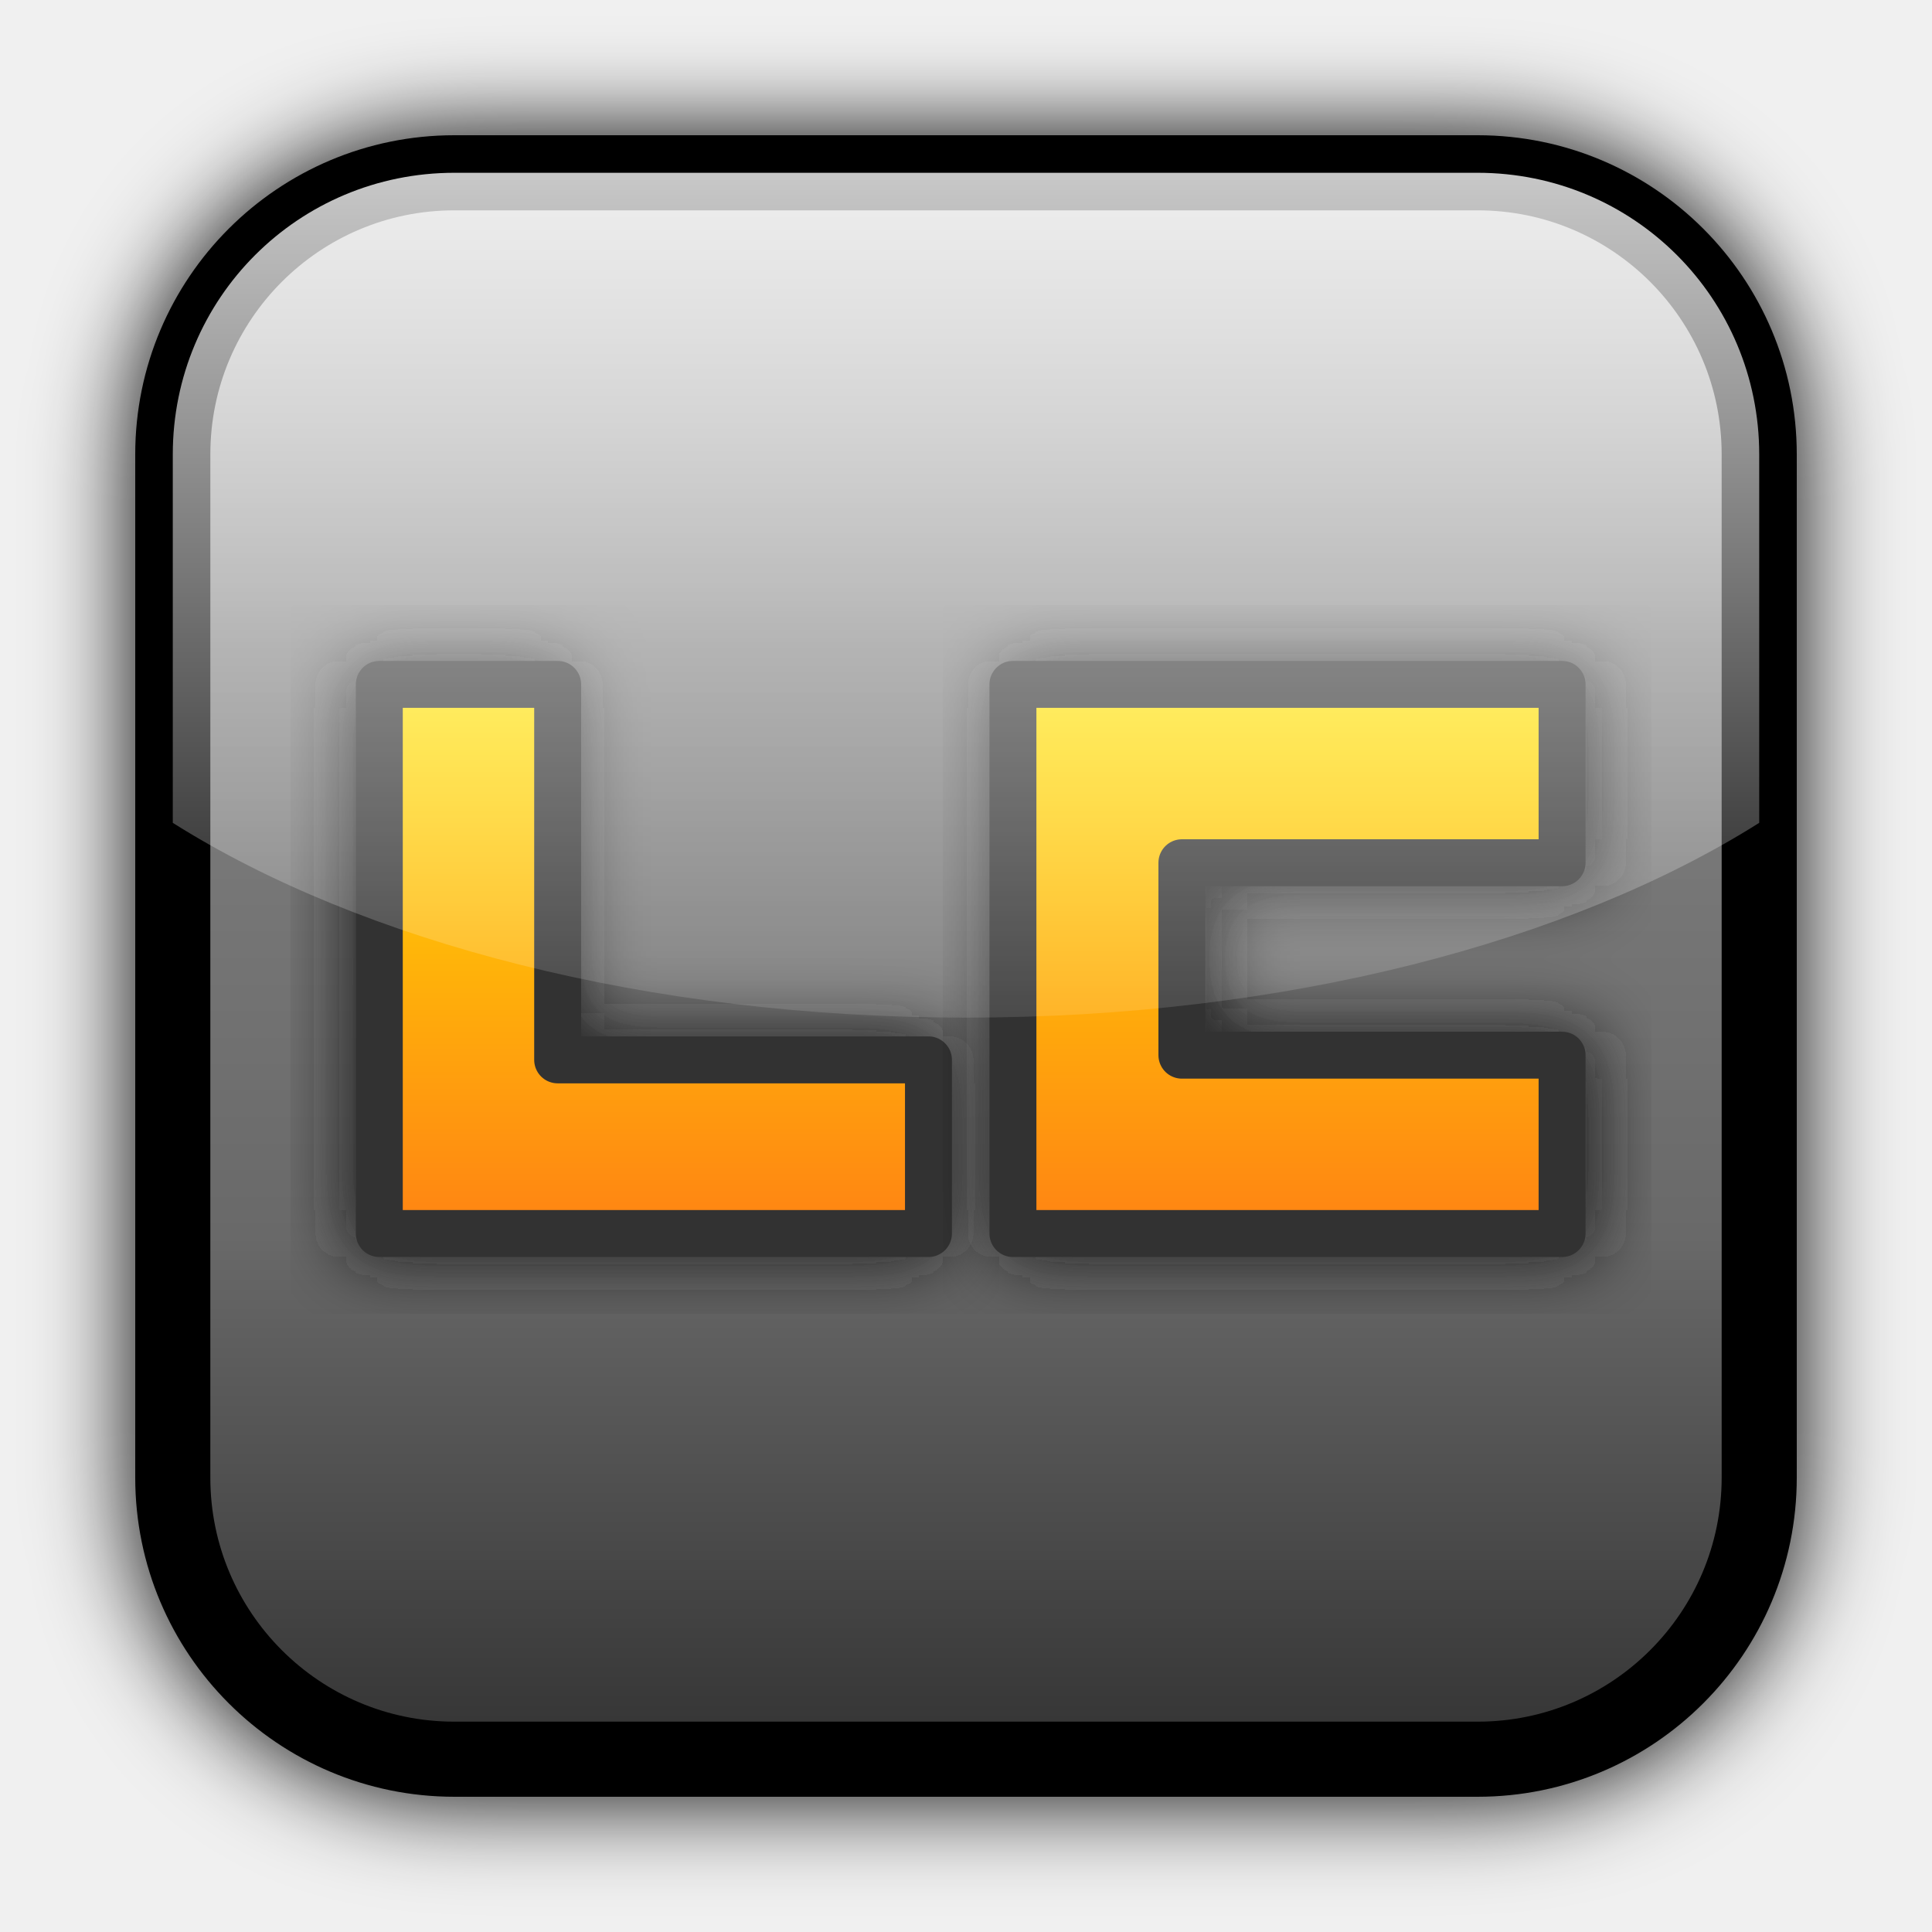
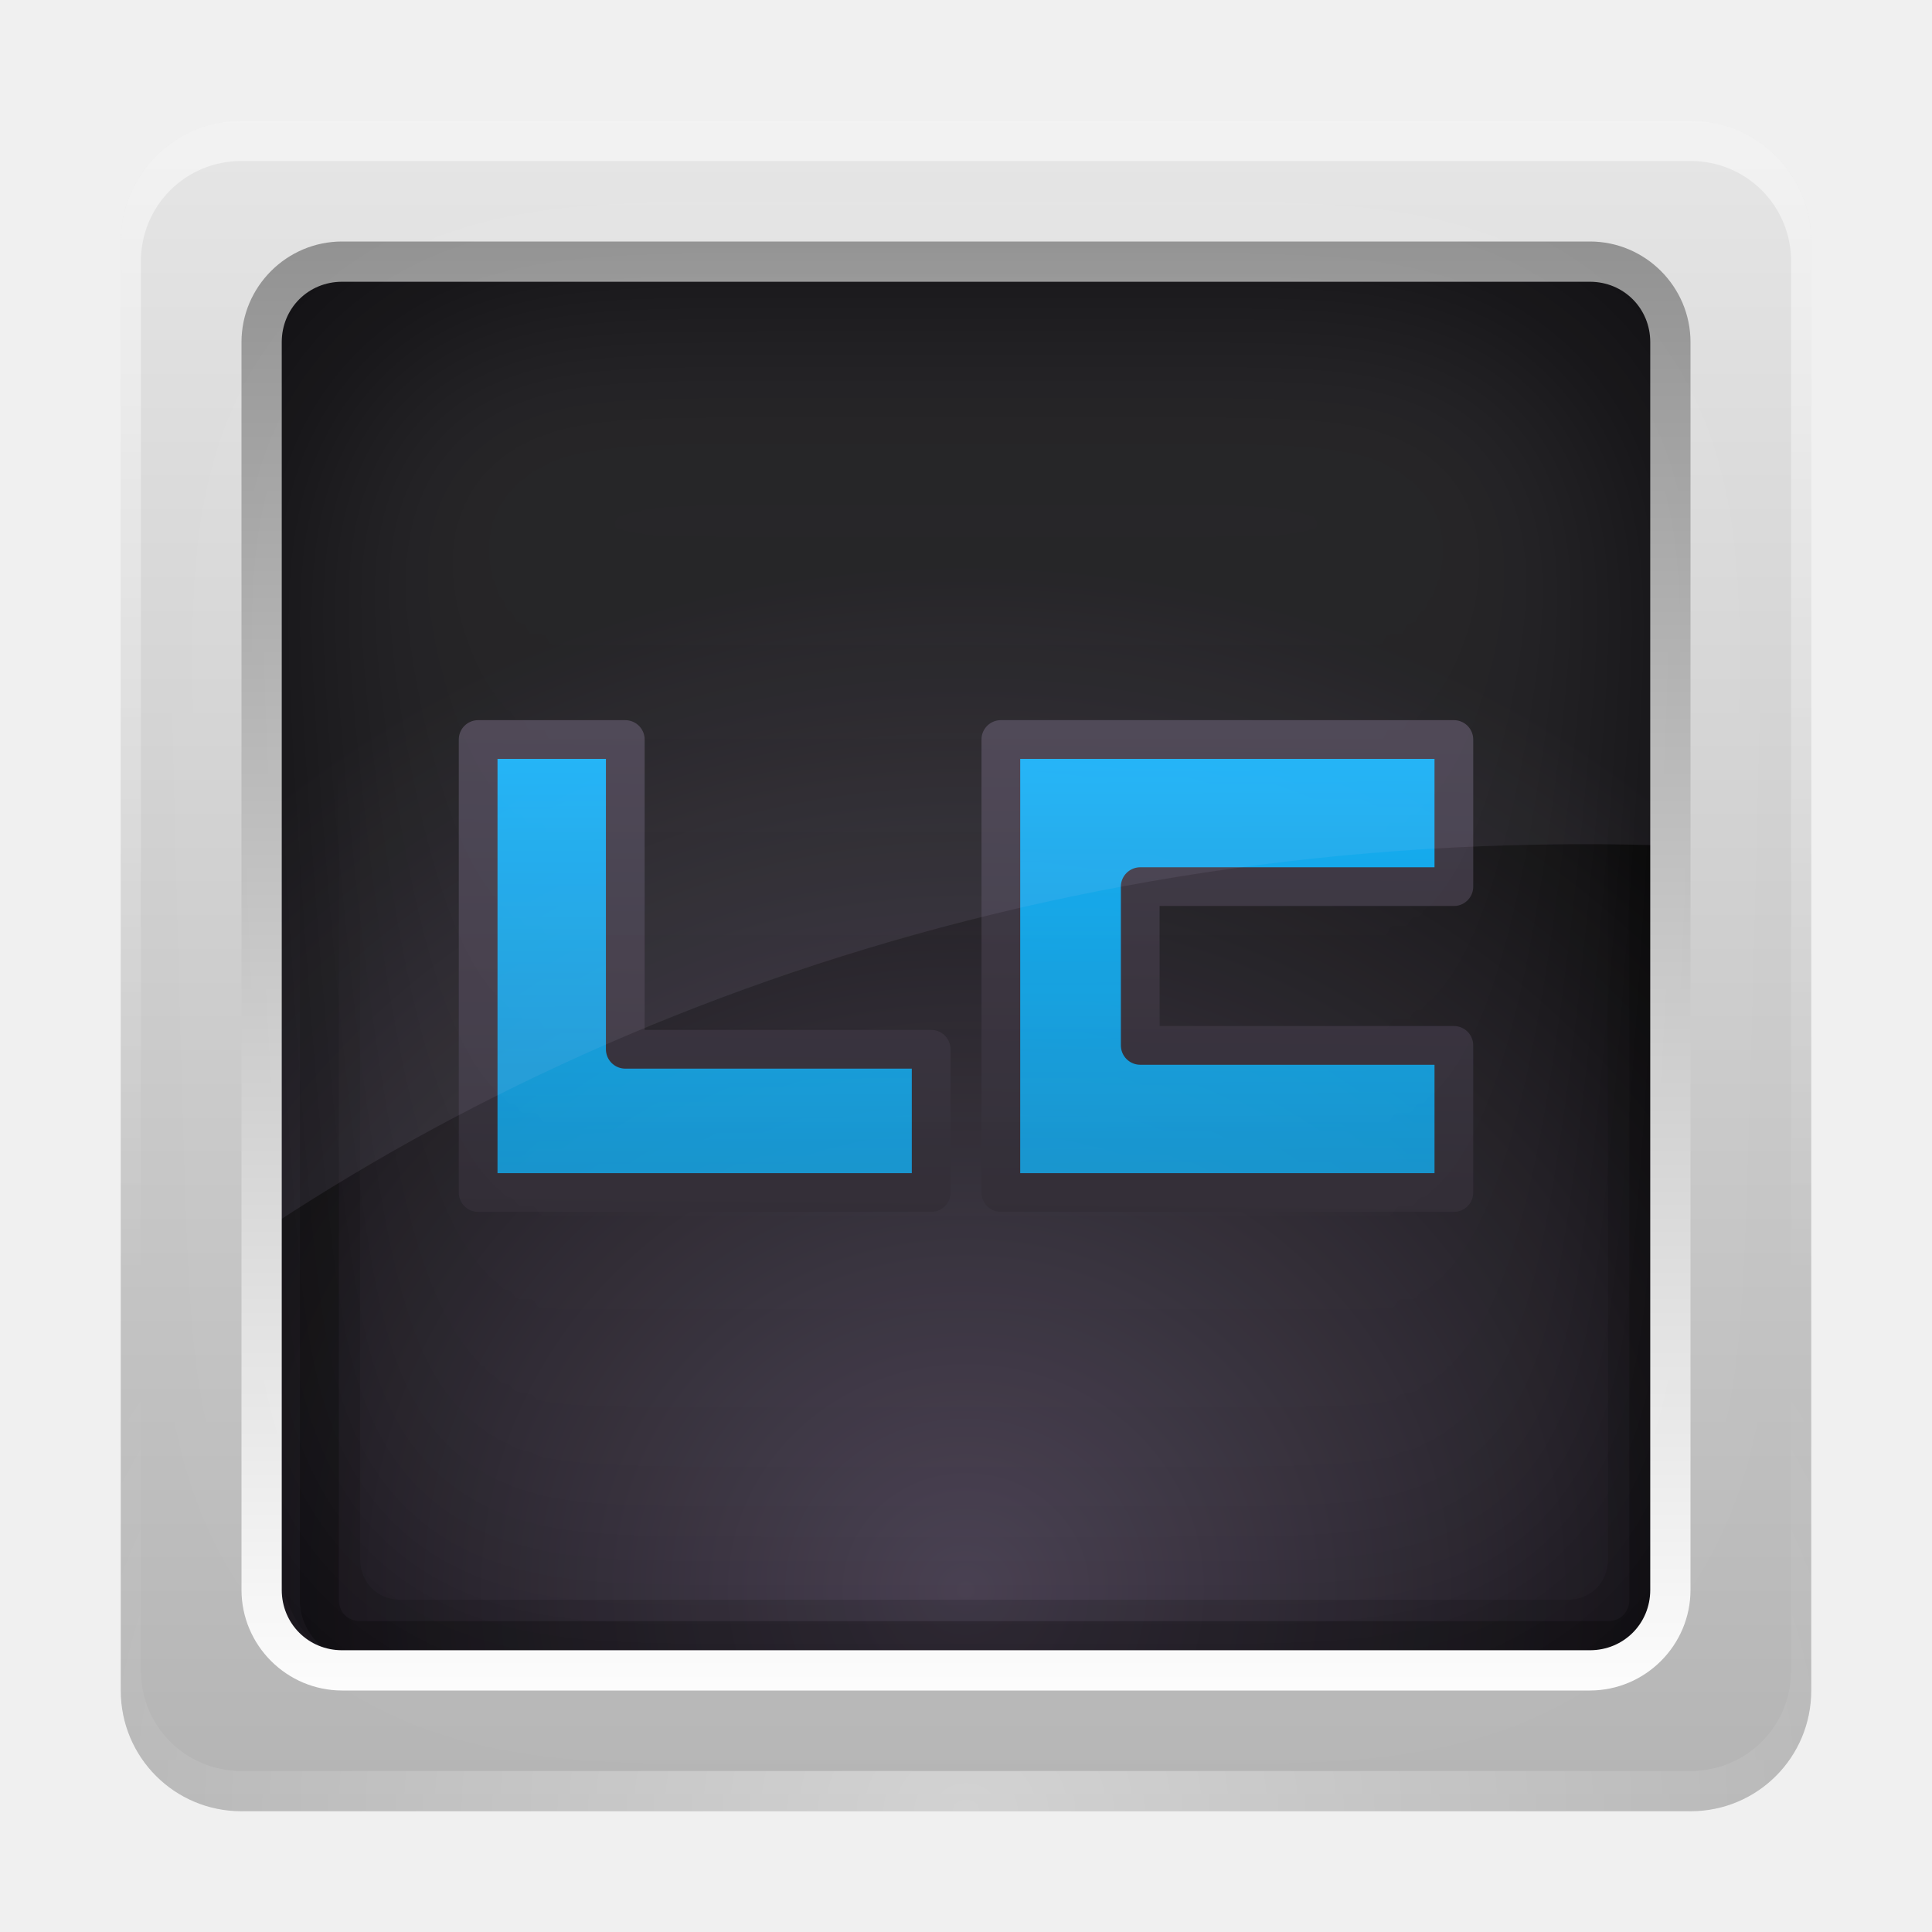
- <svg xmlns="http://www.w3.org/2000/svg" xmlns:xlink="http://www.w3.org/1999/xlink" version="1.0" width="250" height="250" id="svg2">
-   <defs id="defs4">
+ <svg xmlns="http://www.w3.org/2000/svg" xmlns:xlink="http://www.w3.org/1999/xlink" version="1.0" width="96" height="96" id="svg2408">
+   <defs id="defs2410">
+     <linearGradient id="linearGradient4145">
+       <stop style="stop-color:#00b1ff;stop-opacity:1;" offset="0" id="stop4147" />
+       <stop style="stop-color:#00b1ff;stop-opacity:0;" offset="1" id="stop4149" />
+     </linearGradient>
+     <linearGradient id="linearGradient3224">
+       <stop id="stop3226" style="stop-color:#42394b;stop-opacity:1" offset="0" />
+       <stop id="stop3228" style="stop-color:#000000;stop-opacity:1" offset="1" />
+     </linearGradient>
+     <linearGradient id="linearGradient3465">
+       <stop id="stop3467" style="stop-color:#919191;stop-opacity:1" offset="0" />
+       <stop id="stop3469" style="stop-color:#fdfdfd;stop-opacity:1" offset="1" />
+     </linearGradient>
+     <linearGradient id="linearGradient3187">
+       <stop id="stop3189" style="stop-color:#b4b4b4;stop-opacity:1" offset="0" />
+       <stop id="stop3191" style="stop-color:#e6e6e6;stop-opacity:1" offset="1" />
+     </linearGradient>
+     <linearGradient x1="45.448" y1="92.54" x2="45.448" y2="7.017" id="ButtonShadow" gradientUnits="userSpaceOnUse" gradientTransform="scale(1.005865,0.994169)">
+       <stop id="stop3750" style="stop-color:#000000;stop-opacity:1" offset="0" />
+       <stop id="stop3752" style="stop-color:#000000;stop-opacity:0.588" offset="1" />
+     </linearGradient>
+     <linearGradient id="linearGradient3737">
+       <stop id="stop3739" style="stop-color:#ffffff;stop-opacity:1" offset="0" />
+       <stop id="stop3741" style="stop-color:#ffffff;stop-opacity:0" offset="1" />
+     </linearGradient>
+     <filter color-interpolation-filters="sRGB" id="filter3174">
+       <feGaussianBlur id="feGaussianBlur3176" stdDeviation="1.71" />
+     </filter>
+     <linearGradient x1="36.357" y1="6" x2="36.357" y2="63.893" id="linearGradient3188" xlink:href="#linearGradient3737" gradientUnits="userSpaceOnUse" />
+     <linearGradient x1="48" y1="90" x2="48" y2="5.988" id="linearGradient3427" xlink:href="#linearGradient3187" gradientUnits="userSpaceOnUse" />
+     <radialGradient cx="47.098" cy="78.287" r="38.957" fx="47.098" fy="78.287" id="radialGradient3205" xlink:href="#linearGradient3224" gradientUnits="userSpaceOnUse" gradientTransform="matrix(1.383005,-1.0350102e-8,0,1.312393,-18.03892,-24.21873)" />
+     <linearGradient x1="43.179" y1="13" x2="43.179" y2="83.295" id="linearGradient3279" xlink:href="#linearGradient3465" gradientUnits="userSpaceOnUse" gradientTransform="matrix(1.029412,0,0,1.029412,-1.411765,-1.411765)" />
+     <linearGradient id="linearGradient3737-7">
+       <stop id="stop3739-2" style="stop-color:#ffffff;stop-opacity:1;" offset="0" />
+       <stop id="stop3741-7" style="stop-color:#ffffff;stop-opacity:0" offset="1" />
+     </linearGradient>
+     <radialGradient cx="48" cy="90.172" r="42" fx="48" fy="90.172" id="radialGradient2874" xlink:href="#linearGradient3737-7" gradientUnits="userSpaceOnUse" gradientTransform="matrix(1.157313,0,0,0.9959077,-7.551021,0.1971319)" />
+     <linearGradient id="linearGradient3737-4">
+       <stop id="stop3739-8" style="stop-color:#ffffff;stop-opacity:1" offset="0" />
+       <stop id="stop3741-71" style="stop-color:#ffffff;stop-opacity:0" offset="1" />
+     </linearGradient>
+     <clipPath id="clipPath3613">
+       <rect width="84" height="84" rx="6" ry="6" x="6" y="6" id="rect3615" style="fill:#ffffff;fill-opacity:1;fill-rule:nonzero;stroke:none" />
+     </clipPath>
+     <filter x="-0.192" y="-0.192" width="1.384" height="1.384" color-interpolation-filters="sRGB" id="filter3794">
+       <feGaussianBlur id="feGaussianBlur3796" stdDeviation="5.28" />
+     </filter>
+     <linearGradient x1="48" y1="20.221" x2="48" y2="138.661" id="linearGradient2908" xlink:href="#linearGradient3737-4" gradientUnits="userSpaceOnUse" />
+     <linearGradient x1="45.448" y1="92.54" x2="45.448" y2="7.017" id="ButtonShadow-0" gradientUnits="userSpaceOnUse" gradientTransform="matrix(1.005865,0,0,0.994169,100,0)">
+       <stop id="stop3750-8" style="stop-color:#000000;stop-opacity:1" offset="0" />
+       <stop id="stop3752-5" style="stop-color:#000000;stop-opacity:0.588" offset="1" />
+     </linearGradient>
+     <linearGradient x1="32.251" y1="6.132" x2="32.251" y2="90.239" id="linearGradient3780" xlink:href="#ButtonShadow-0" gradientUnits="userSpaceOnUse" gradientTransform="matrix(1.02381,0,0,1.011905,-1.142857,-98.07143)" />
+     <linearGradient x1="32.251" y1="6.132" x2="32.251" y2="90.239" id="linearGradient3772" xlink:href="#ButtonShadow-0" gradientUnits="userSpaceOnUse" gradientTransform="matrix(1.02381,0,0,1.011905,-1.142857,-98.07143)" />
+     <linearGradient x1="32.251" y1="6.132" x2="32.251" y2="90.239" id="linearGradient3725" xlink:href="#ButtonShadow-0" gradientUnits="userSpaceOnUse" gradientTransform="matrix(1.02381,0,0,1.011905,-1.142857,-98.07143)" />
+     <linearGradient x1="32.251" y1="6.132" x2="32.251" y2="90.239" id="linearGradient3721" xlink:href="#ButtonShadow-0" gradientUnits="userSpaceOnUse" gradientTransform="translate(0,-97)" />
+     <linearGradient x1="32.251" y1="6.132" x2="32.251" y2="90.239" id="linearGradient3224-3" xlink:href="#ButtonShadow-0" gradientUnits="userSpaceOnUse" gradientTransform="matrix(1.02381,0,0,1.011905,-1.142857,-98.07143)" />
+     <linearGradient xlink:href="#linearGradient3737-4" id="linearGradient3053" gradientUnits="userSpaceOnUse" x1="48" y1="20.221" x2="48" y2="138.661" />
+     <radialGradient xlink:href="#linearGradient3224" id="radialGradient3071" gradientUnits="userSpaceOnUse" gradientTransform="matrix(1.383005,-1.0350102e-8,0,1.312393,-17.14061,-23.7292)" cx="47.098" cy="78.287" fx="47.098" fy="78.287" r="38.957" />
    <linearGradient id="linearGradient3304">
      <stop id="stop3306" style="stop-color:#ff8313;stop-opacity:1" offset="0" />
      <stop id="stop3308" style="stop-color:#ffe400;stop-opacity:1" offset="1" />
    </linearGradient>
-     <linearGradient id="linearGradient3284">
-       <stop id="stop3286" style="stop-color:#ffffff;stop-opacity:0.784" offset="0" />
-       <stop id="stop3288" style="stop-color:#ffffff;stop-opacity:0.118" offset="1" />
+     <linearGradient xlink:href="#linearGradient3304" id="linearGradient3023" gradientUnits="userSpaceOnUse" gradientTransform="matrix(1.214689,0,0,1.214689,-90,-246.6949)" x1="143.75" y1="334.5" x2="143.75" y2="276" />
+     <linearGradient id="linearGradient3045">
+       <stop id="stop3047" style="stop-color:#ff8313;stop-opacity:1" offset="0" />
+       <stop id="stop3049" style="stop-color:#ffe400;stop-opacity:1" offset="1" />
    </linearGradient>
-     <linearGradient id="linearGradient3170">
-       <stop id="stop3172" style="stop-color:#323232;stop-opacity:1" offset="0" />
-       <stop id="stop3216" style="stop-color:#696969;stop-opacity:1" offset="0.33" />
-       <stop id="stop3218" style="stop-color:#7f7f7f;stop-opacity:1" offset="0.692" />
-       <stop id="stop3212" style="stop-color:#b4b4b4;stop-opacity:1" offset="1" />
+     <linearGradient xlink:href="#linearGradient3737" id="linearGradient3894" x1="49.011" y1="48.65" x2="73.444" y2="48.65" gradientUnits="userSpaceOnUse" gradientTransform="translate(2.1,0)" />
+     <linearGradient xlink:href="#linearGradient3737" id="linearGradient3896" x1="23.038" y1="48.65" x2="47.471" y2="48.65" gradientUnits="userSpaceOnUse" gradientTransform="translate(2.1,0)" />
+     <radialGradient xlink:href="#ButtonShadow-0" id="radialGradient3908" cx="61.227" cy="48.65" fx="61.227" fy="48.65" r="12.217" gradientTransform="translate(2.1,7.9644297e-6)" gradientUnits="userSpaceOnUse" />
+     <radialGradient xlink:href="#ButtonShadow-0" id="radialGradient3910" cx="35.255" cy="48.65" fx="35.255" fy="48.65" r="12.217" gradientTransform="translate(2.1,-5.9733707e-6)" gradientUnits="userSpaceOnUse" />
+     <linearGradient xlink:href="#linearGradient3224" id="linearGradient3934" x1="51.244" y1="6.95" x2="51.244" y2="120.35" gradientUnits="userSpaceOnUse" />
+     <linearGradient xlink:href="#linearGradient3224" id="linearGradient3944" gradientUnits="userSpaceOnUse" x1="50.044" y1="12.35" x2="48.844" y2="120.05" />
+     <linearGradient xlink:href="#linearGradient3224" id="linearGradient3948" gradientUnits="userSpaceOnUse" x1="50.044" y1="12.35" x2="48.844" y2="120.05" />
+     <radialGradient xlink:href="#linearGradient3224" id="radialGradient3955" gradientUnits="userSpaceOnUse" gradientTransform="matrix(1.490888,-1.1072317e-8,0,1.40397,-22.22199,-28.73435)" cx="47.098" cy="78.287" fx="47.098" fy="78.287" r="38.957" />
+     <radialGradient cx="47.098" cy="78.287" r="38.957" fx="47.098" fy="78.287" id="radialGradient3205-1" xlink:href="#linearGradient3224-6" gradientUnits="userSpaceOnUse" gradientTransform="matrix(1.383005,-1.0350102e-8,0,1.312393,-18.03892,-24.21873)" />
+     <linearGradient id="linearGradient3224-6">
+       <stop id="stop3226-2" style="stop-color:#42394b;stop-opacity:1" offset="0" />
+       <stop id="stop3228-1" style="stop-color:#000000;stop-opacity:1" offset="1" />
    </linearGradient>
-     <linearGradient x1="322" y1="215" x2="322" y2="43.264" id="linearGradient3176" xlink:href="#linearGradient3170" gradientUnits="userSpaceOnUse" />
-     <filter id="filter3270">
-       <feGaussianBlur stdDeviation="5.31" id="feGaussianBlur3272" />
+     <linearGradient x1="48" y1="90" x2="48" y2="5.988" id="linearGradient3427-0" xlink:href="#linearGradient3187-5" gradientUnits="userSpaceOnUse" />
+     <linearGradient id="linearGradient3187-5">
+       <stop id="stop3189-3" style="stop-color:#b4b4b4;stop-opacity:1" offset="0" />
+       <stop id="stop3191-2" style="stop-color:#e6e6e6;stop-opacity:1" offset="1" />
+     </linearGradient>
+     <linearGradient x1="36.357" y1="6" x2="36.357" y2="63.893" id="linearGradient3188-1" xlink:href="#linearGradient3737-9" gradientUnits="userSpaceOnUse" />
+     <linearGradient id="linearGradient3737-9">
+       <stop id="stop3739-7" style="stop-color:#ffffff;stop-opacity:1" offset="0" />
+       <stop id="stop3741-6" style="stop-color:#ffffff;stop-opacity:0" offset="1" />
+     </linearGradient>
+     <linearGradient x1="43.179" y1="13" x2="43.179" y2="83.295" id="linearGradient3279-8" xlink:href="#linearGradient3465-2" gradientUnits="userSpaceOnUse" gradientTransform="matrix(1.029412,0,0,1.029412,-1.411765,-1.411765)" />
+     <linearGradient id="linearGradient3465-2">
+       <stop id="stop3467-0" style="stop-color:#919191;stop-opacity:1" offset="0" />
+       <stop id="stop3469-6" style="stop-color:#fdfdfd;stop-opacity:1" offset="1" />
+     </linearGradient>
+     <radialGradient cx="48" cy="90.172" r="42" fx="48" fy="90.172" id="radialGradient2874-4" xlink:href="#linearGradient3737-7-3" gradientUnits="userSpaceOnUse" gradientTransform="matrix(1.157313,0,0,0.9959077,-7.551021,0.1971319)" />
+     <linearGradient id="linearGradient3737-7-3">
+       <stop id="stop3739-2-3" style="stop-color:#ffffff;stop-opacity:1" offset="0" />
+       <stop id="stop3741-7-6" style="stop-color:#ffffff;stop-opacity:0" offset="1" />
+     </linearGradient>
+     <linearGradient x1="48" y1="20.221" x2="48" y2="138.661" id="linearGradient2908-9" xlink:href="#linearGradient3737-4-0" gradientUnits="userSpaceOnUse" />
+     <linearGradient id="linearGradient3737-4-0">
+       <stop id="stop3739-8-4" style="stop-color:#ffffff;stop-opacity:1" offset="0" />
+       <stop id="stop3741-71-8" style="stop-color:#ffffff;stop-opacity:0" offset="1" />
+     </linearGradient>
+     <clipPath id="clipPath3613-5">
+       <rect width="84" height="84" rx="6" ry="6" x="6" y="6" id="rect3615-1" style="fill:#ffffff;fill-opacity:1;fill-rule:nonzero;stroke:none" />
+     </clipPath>
+     <filter x="-0.192" y="-0.192" width="1.384" height="1.384" color-interpolation-filters="sRGB" id="filter3794-2">
+       <feGaussianBlur id="feGaussianBlur3796-9" stdDeviation="5.28" />
    </filter>
-     <linearGradient x1="325.5" y1="45" x2="325.5" y2="137.5" id="linearGradient3290" xlink:href="#linearGradient3284" gradientUnits="userSpaceOnUse" />
-     <linearGradient x1="143.75" y1="334.5" x2="143.75" y2="276" id="linearGradient3310" xlink:href="#linearGradient3304" gradientUnits="userSpaceOnUse" gradientTransform="translate(-51.5,-180.5)" />
-     <linearGradient x1="213.25" y1="334.5" x2="213.25" y2="276" id="linearGradient3312" xlink:href="#linearGradient3304" gradientUnits="userSpaceOnUse" gradientTransform="translate(-53.5,-180.5)" />
-     <linearGradient x1="325.5" y1="45" x2="325.5" y2="135" id="linearGradient3433" xlink:href="#linearGradient3284" gradientUnits="userSpaceOnUse" gradientTransform="translate(-200,-4)" />
-     <filter id="filter3483" x="-0.144" width="1.289" y="-0.144" height="1.289">
-       <feGaussianBlur stdDeviation="3.819" id="feGaussianBlur3485" />
-     </filter>
-     <filter id="filter3487" x="-0.144" width="1.289" y="-0.144" height="1.289">
-       <feGaussianBlur stdDeviation="3.819" id="feGaussianBlur3489" />
-     </filter>
-     <linearGradient x1="322" y1="215" x2="322" y2="43.264" id="linearGradient3501" xlink:href="#linearGradient3170" gradientUnits="userSpaceOnUse" gradientTransform="translate(-200,-4)" />
-     <linearGradient x1="322" y1="215" x2="322" y2="43.264" id="linearGradient2413" xlink:href="#linearGradient3170" gradientUnits="userSpaceOnUse" gradientTransform="translate(-200,-4)" />
+     <linearGradient xlink:href="#linearGradient3187-5" id="linearGradient4094" gradientUnits="userSpaceOnUse" x1="48" y1="90" x2="48" y2="5.988" />
+     <linearGradient xlink:href="#linearGradient3737-9" id="linearGradient4096" gradientUnits="userSpaceOnUse" x1="36.357" y1="6" x2="36.357" y2="63.893" />
+     <linearGradient xlink:href="#linearGradient3465-2" id="linearGradient4098" gradientUnits="userSpaceOnUse" gradientTransform="matrix(1.029412,0,0,1.029412,-1.411765,-1.411765)" x1="43.179" y1="13" x2="43.179" y2="83.295" />
+     <radialGradient xlink:href="#linearGradient3737-7-3" id="radialGradient4100" gradientUnits="userSpaceOnUse" gradientTransform="matrix(1.157313,0,0,0.9959077,-7.551021,0.1971319)" cx="48" cy="90.172" fx="48" fy="90.172" r="42" />
+     <linearGradient xlink:href="#linearGradient3737-4-0" id="linearGradient4102" gradientUnits="userSpaceOnUse" x1="48" y1="20.221" x2="48" y2="138.661" />
+     <radialGradient xlink:href="#linearGradient3224-6" id="radialGradient4104" gradientUnits="userSpaceOnUse" gradientTransform="matrix(1.383005,-1.0350102e-8,0,1.312393,-18.03892,-24.21873)" cx="47.098" cy="78.287" fx="47.098" fy="78.287" r="38.957" />
+     <radialGradient xlink:href="#linearGradient3224-6" id="radialGradient4113" gradientUnits="userSpaceOnUse" gradientTransform="matrix(1.383005,-1.0350102e-8,0,1.312393,-17.14061,-23.7292)" cx="47.098" cy="78.287" fx="47.098" fy="78.287" r="38.957" />
+     <linearGradient xlink:href="#linearGradient4145" id="linearGradient4151" x1="51.238" y1="34.85" x2="51.544" y2="132.65" gradientUnits="userSpaceOnUse" />
  </defs>
-   <g transform="matrix(1.214689,0,0,1.214689,-27.4435,-27.44351)" id="layer1">
-     <rect width="169" height="169" rx="30" ry="30" x="41" y="41" id="rect3240" style="fill:#000000;fill-opacity:1;stroke:#000000;stroke-width:8;stroke-linejoin:round;stroke-miterlimit:4;stroke-dasharray:none;stroke-opacity:1;filter:url(#filter3270)" />
-     <rect width="169" height="169" rx="30" ry="30" x="41" y="41" id="rect3168" style="fill:url(#linearGradient2413);fill-opacity:1;stroke:#000000;stroke-width:8;stroke-linejoin:round;stroke-miterlimit:4;stroke-dasharray:none;stroke-opacity:1" />
-     <path d="M 62,95.5 L 62,154 L 120.5,154 L 120.5,135.5 L 81,135.5 L 81,95.5 L 62,95.5 z" id="path3314" style="fill:#323232;fill-opacity:1;stroke:#1e1e1e;stroke-width:5;stroke-linejoin:round;stroke-miterlimit:4;stroke-dasharray:none;stroke-opacity:1;filter:url(#filter3487)" />
-     <path d="M 63,95.5 L 63,154 L 121.5,154 L 121.5,135.5 L 82,135.5 L 82,95.5 L 63,95.5 z" id="rect3294" style="fill:url(#linearGradient3310);fill-opacity:1;stroke:#323232;stroke-width:5;stroke-linejoin:round;stroke-miterlimit:4;stroke-dasharray:none;stroke-opacity:1" />
-     <path d="M 131.5,95.5 L 131.5,154 L 190,154 L 190,135 L 149.5,135 L 149.5,114.5 L 190,114.5 L 190,95.5 L 131.5,95.5 z" id="path3316" style="fill:#323232;fill-opacity:1;stroke:#1e1e1e;stroke-width:5;stroke-linejoin:round;stroke-miterlimit:4;stroke-dasharray:none;stroke-opacity:1;filter:url(#filter3483)" />
-     <path d="M 130.5,95.5 L 130.5,154 L 189,154 L 189,135 L 148.5,135 L 148.5,114.5 L 189,114.5 L 189,95.5 L 130.5,95.5 z" id="rect3298" style="fill:url(#linearGradient3312);fill-opacity:1;stroke:#323232;stroke-width:5;stroke-linejoin:round;stroke-miterlimit:4;stroke-dasharray:none;stroke-opacity:1" />
-     <path d="M 71,41 C 54.38,41 41,54.38 41,71 L 41,110.25 C 61.089,122.92 91.5,131 125.5,131 C 159.5,131 189.911,122.92 210,110.25 L 210,71 C 210,54.38 196.62,41 180,41 L 71,41 z" id="rect3404" style="fill:url(#linearGradient3433);fill-opacity:1;stroke:none;stroke-width:8;stroke-linejoin:round;stroke-miterlimit:4;stroke-dasharray:none;stroke-opacity:1" />
+   <path style="opacity:0.6;color:#000000;fill:#000000;fill-opacity:1;fill-rule:nonzero;stroke:none;stroke-width:1;marker:none;visibility:visible;display:inline;overflow:visible;enable-background:accumulate" id="rect3977-9" d="m 17.898,14.49 c -1.662,0 -3,1.338 -3,3 l 0,62 c 0,1.662 1.338,3 3,3 l 62,0 c 1.662,0 3,-1.338 3,-3 l 0,-62 c 0,-1.662 -1.338,-3 -3,-3 l -62,0 z m 0,0.969 62,0 c 1.14,0 2.031,0.891 2.031,2.031 l 0,62 c 0,1.14 -0.891,2.031 -2.031,2.031 l -62,0 c -1.14,0 -2.031,-0.891 -2.031,-2.031 l 0,-62 c 0,-1.14 0.891,-2.031 2.031,-2.031 z" />
+   <g id="layer2" style="display:none">
+     <rect width="86" height="85" rx="6" ry="6" x="5" y="7" id="rect3745" style="opacity:0.9;fill:url(#ButtonShadow);fill-opacity:1;fill-rule:nonzero;stroke:none;filter:url(#filter3174)" />
+   </g>
+   <rect style="fill:url(#radialGradient4113);fill-opacity:1;stroke:none" id="rect3461-7" y="8.744" x="9.039" ry="6.173" rx="5.853" height="78.516" width="77.915" />
+   <path style="font-size:medium;font-style:normal;font-variant:normal;font-weight:normal;font-stretch:normal;text-indent:0;text-align:start;text-decoration:none;line-height:normal;letter-spacing:normal;word-spacing:normal;text-transform:none;direction:ltr;block-progression:tb;writing-mode:lr-tb;text-anchor:start;opacity:0.15;color:#000000;fill:#000000;fill-opacity:1;stroke:none;stroke-width:4;marker:none;visibility:visible;display:inline;overflow:visible;enable-background:accumulate;font-family:Abandoned Bitplane;-inkscape-font-specification:Abandoned Bitplane" id="rect3222-3-8" d="m 19.898,13.49 c -3.289,0 -6,2.711 -6,6 l 0,58 c 0,3.289 2.711,6 6,6 l 58,0 c 3.289,0 6,-2.711 6,-6 l 0,-58 c 0,-3.289 -2.711,-6 -6,-6 l -58,0 z m 0,4 58,0 c 1.143,0 2,0.857 2,2 l 0,58 c 0,1.143 -0.857,2 -2,2 l -58,0 c -1.143,0 -2,-0.857 -2,-2 l 0,-58 c 0,-1.143 0.857,-2 2,-2 z" />
+   <path style="opacity:0.3;color:#000000;fill:#000000;fill-opacity:1;fill-rule:nonzero;stroke:none;stroke-width:1;marker:none;visibility:visible;display:inline;overflow:visible;enable-background:accumulate" id="rect3981-0" d="m 17.898,14.49 c -1.662,0 -3,1.338 -3,3 l 0,62 c 0,1.662 1.338,3 3,3 l 62,0 c 1.662,0 3,-1.338 3,-3 l 0,-62 c 0,-1.662 -1.338,-3 -3,-3 l -62,0 z m 0,1.938 62,0 c 0.618,0 1.062,0.444 1.062,1.062 l 0,62 c 0,0.618 -0.444,1.062 -1.062,1.062 l -62,0 c -0.618,0 -1.062,-0.444 -1.062,-1.062 l 0,-62 c 0,-0.618 0.444,-1.062 1.062,-1.062 z" />
+   <g id="g3912" style="fill:url(#linearGradient4151);fill-opacity:1;stroke:url(#linearGradient3934)" transform="translate(-2.341102,-0.6503725)">
+     <path d="m 26.1,37.396 0,22.51 22.51,0 0,-7.118 -15.199,0 0,-15.391 -7.311,0 z" id="rect3294" style="fill:url(#linearGradient4151);fill-opacity:1;stroke:url(#linearGradient3944);stroke-width:1.924;stroke-linejoin:round;stroke-miterlimit:4;stroke-opacity:1;stroke-dasharray:none" />
+     <path d="m 52.073,37.396 0,22.51 22.51,0 0,-7.311 -15.584,0 0,-7.888 15.584,0 0,-7.311 -22.51,0 z" id="rect3298" style="fill:url(#linearGradient4151);fill-opacity:1;stroke:url(#linearGradient3948);stroke-width:1.924;stroke-linejoin:round;stroke-miterlimit:4;stroke-opacity:1;stroke-dasharray:none" />
+   </g>
+   <path style="opacity:0.08;fill:#d9c6ed;fill-opacity:1;stroke:none" id="rect3256-3" d="m 14.898,8.74 c -3.242,0 -5.844,2.767 -5.844,6.187 l 0,49.062 C 27.879,50.131 54.866,40.196 86.961,42.208 l 0,-27.281 c 0,-3.42 -2.633,-6.187 -5.875,-6.187 l -66.188,0 z" />
+   <g id="layer1" style="display:inline">
+     <path d="M 12,6 C 8.676,6 6,8.676 6,12 l 0,72 c 0,3.324 2.676,6 6,6 l 72,0 c 3.324,0 6,-2.676 6,-6 L 90,12 C 90,8.676 87.324,6 84,6 L 12,6 z m 5,7 62,0 c 2.216,0 4,1.784 4,4 l 0,62 c 10e-7,2.216 -1.784,4 -4,4 l -62,0 c -2.216,10e-7 -4,-1.784 -4,-4 l 0,-62 c 0,-2.216 1.784,-4 4,-4 z" id="rect2419" style="fill:url(#linearGradient4094);fill-opacity:1;fill-rule:nonzero;stroke:none" />
+     <path d="M 12,6 C 8.676,6 6,8.676 6,12 l 0,2 0,68 0,2 c 0,0.335 0.041,0.651 0.094,0.969 0.049,0.296 0.097,0.597 0.188,0.875 0.01,0.03 0.021,0.064 0.031,0.094 0.099,0.288 0.235,0.547 0.375,0.812 0.145,0.274 0.316,0.536 0.5,0.781 0.184,0.246 0.374,0.473 0.594,0.688 0.44,0.428 0.943,0.815 1.5,1.094 0.279,0.14 0.573,0.247 0.875,0.344 -0.256,-0.1 -0.487,-0.236 -0.719,-0.375 -0.007,-0.004 -0.024,0.004 -0.031,0 -0.032,-0.019 -0.062,-0.043 -0.094,-0.062 -0.12,-0.077 -0.231,-0.164 -0.344,-0.25 -0.106,-0.081 -0.213,-0.161 -0.312,-0.25 C 8.478,88.557 8.309,88.373 8.156,88.188 8.049,88.057 7.938,87.922 7.844,87.781 7.819,87.743 7.805,87.695 7.781,87.656 7.716,87.553 7.651,87.452 7.594,87.344 7.493,87.149 7.388,86.928 7.312,86.719 7.305,86.697 7.289,86.678 7.281,86.656 7.249,86.564 7.245,86.469 7.219,86.375 7.188,86.268 7.148,86.172 7.125,86.062 7.052,85.721 7,85.364 7,85 L 7,83 7,15 7,13 C 7,10.218 9.218,8 12,8 l 2,0 68,0 2,0 c 2.782,0 5,2.218 5,5 l 0,2 0,68 0,2 c 0,0.364 -0.052,0.721 -0.125,1.062 -0.044,0.207 -0.088,0.398 -0.156,0.594 -0.008,0.022 -0.023,0.041 -0.031,0.062 -0.063,0.174 -0.138,0.367 -0.219,0.531 -0.042,0.083 -0.079,0.17 -0.125,0.25 -0.055,0.097 -0.127,0.188 -0.188,0.281 -0.094,0.141 -0.205,0.276 -0.312,0.406 -0.143,0.174 -0.303,0.347 -0.469,0.5 -0.011,0.01 -0.02,0.021 -0.031,0.031 -0.138,0.126 -0.285,0.234 -0.438,0.344 -0.103,0.073 -0.204,0.153 -0.312,0.219 -0.007,0.004 -0.024,-0.004 -0.031,0 -0.232,0.139 -0.463,0.275 -0.719,0.375 0.302,-0.097 0.596,-0.204 0.875,-0.344 0.557,-0.279 1.06,-0.666 1.5,-1.094 0.22,-0.214 0.409,-0.442 0.594,-0.688 0.184,-0.246 0.355,-0.508 0.5,-0.781 0.14,-0.265 0.276,-0.525 0.375,-0.812 0.01,-0.031 0.021,-0.063 0.031,-0.094 0.09,-0.278 0.139,-0.579 0.188,-0.875 C 89.959,84.651 90,84.335 90,84 l 0,-2 0,-68 0,-2 C 90,8.676 87.324,6 84,6 L 12,6 z" id="rect3728" style="opacity:0.5;fill:url(#linearGradient4096);fill-opacity:1;fill-rule:nonzero;stroke:none" />
+     <path d="m 17,12 c -2.753,0 -5,2.247 -5,5 l 0,62 c 0,2.753 2.247,5 5,5 l 62,0 c 2.753,0 5,-2.247 5,-5 l 0,-62 c 0,-2.753 -2.247,-5 -5,-5 l -62,0 z m 0,2 62,0 c 1.679,0 3,1.321 3,3 l 0,62 c 10e-7,1.679 -1.321,3 -3,3 l -62,0 c -1.679,0 -3,-1.321 -3,-3 l 0,-62 c 0,-1.679 1.321,-3 3,-3 z" id="rect3425" style="fill:url(#linearGradient4098);fill-opacity:1;fill-rule:nonzero;stroke:none" />
+     <path d="M 12,90 C 8.676,90 6,87.324 6,84 L 6,82 6,14 6,12 c 0,-0.335 0.041,-0.651 0.094,-0.969 0.049,-0.296 0.097,-0.597 0.188,-0.875 C 6.291,10.126 6.302,10.093 6.312,10.062 6.411,9.775 6.547,9.515 6.688,9.25 6.832,8.976 7.003,8.714 7.188,8.469 7.372,8.223 7.561,7.995 7.781,7.781 8.221,7.353 8.724,6.967 9.281,6.688 9.56,6.548 9.855,6.441 10.156,6.344 9.9,6.444 9.67,6.58 9.438,6.719 c -0.007,0.004 -0.024,-0.004 -0.031,0 -0.032,0.019 -0.062,0.043 -0.094,0.062 -0.12,0.077 -0.231,0.164 -0.344,0.25 -0.106,0.081 -0.213,0.161 -0.312,0.25 C 8.478,7.443 8.309,7.627 8.156,7.812 8.049,7.943 7.938,8.078 7.844,8.219 7.819,8.257 7.805,8.305 7.781,8.344 7.716,8.447 7.651,8.548 7.594,8.656 7.493,8.851 7.388,9.072 7.312,9.281 7.305,9.303 7.289,9.322 7.281,9.344 7.249,9.436 7.245,9.531 7.219,9.625 7.188,9.732 7.148,9.828 7.125,9.938 7.052,10.279 7,10.636 7,11 l 0,2 0,68 0,2 c 0,2.782 2.218,5 5,5 l 2,0 68,0 2,0 c 2.782,0 5,-2.218 5,-5 l 0,-2 0,-68 0,-2 C 89,10.636 88.948,10.279 88.875,9.938 88.831,9.731 88.787,9.54 88.719,9.344 88.711,9.322 88.695,9.303 88.688,9.281 88.625,9.108 88.549,8.914 88.469,8.75 88.427,8.667 88.39,8.58 88.344,8.5 88.289,8.403 88.217,8.312 88.156,8.219 88.062,8.078 87.951,7.943 87.844,7.812 87.701,7.638 87.541,7.466 87.375,7.312 87.364,7.302 87.355,7.291 87.344,7.281 87.205,7.156 87.059,7.047 86.906,6.938 86.804,6.864 86.702,6.784 86.594,6.719 c -0.007,-0.004 -0.024,0.004 -0.031,0 -0.232,-0.139 -0.463,-0.275 -0.719,-0.375 0.302,0.097 0.596,0.204 0.875,0.344 0.557,0.279 1.06,0.666 1.5,1.094 0.22,0.214 0.409,0.442 0.594,0.688 0.184,0.246 0.355,0.508 0.5,0.781 0.14,0.265 0.276,0.525 0.375,0.812 0.01,0.031 0.021,0.063 0.031,0.094 0.09,0.278 0.139,0.579 0.188,0.875 C 89.959,11.349 90,11.665 90,12 l 0,2 0,68 0,2 c 0,3.324 -2.676,6 -6,6 l -72,0 z" id="path3615" style="opacity:0.4;fill:url(#radialGradient4100);fill-opacity:1;fill-rule:nonzero;stroke:none" />
+     <rect width="66" height="66" rx="12" ry="12" x="15" y="15" clip-path="url(#clipPath3613-5)" id="rect3171" style="opacity:0.1;fill:url(#linearGradient4102);fill-opacity:1;fill-rule:nonzero;stroke:#ffffff;stroke-width:0.5;stroke-linecap:round;stroke-linejoin:miter;stroke-miterlimit:4;stroke-opacity:1;stroke-dasharray:none;stroke-dashoffset:0;filter:url(#filter3794-2)" />
  </g>
</svg>
